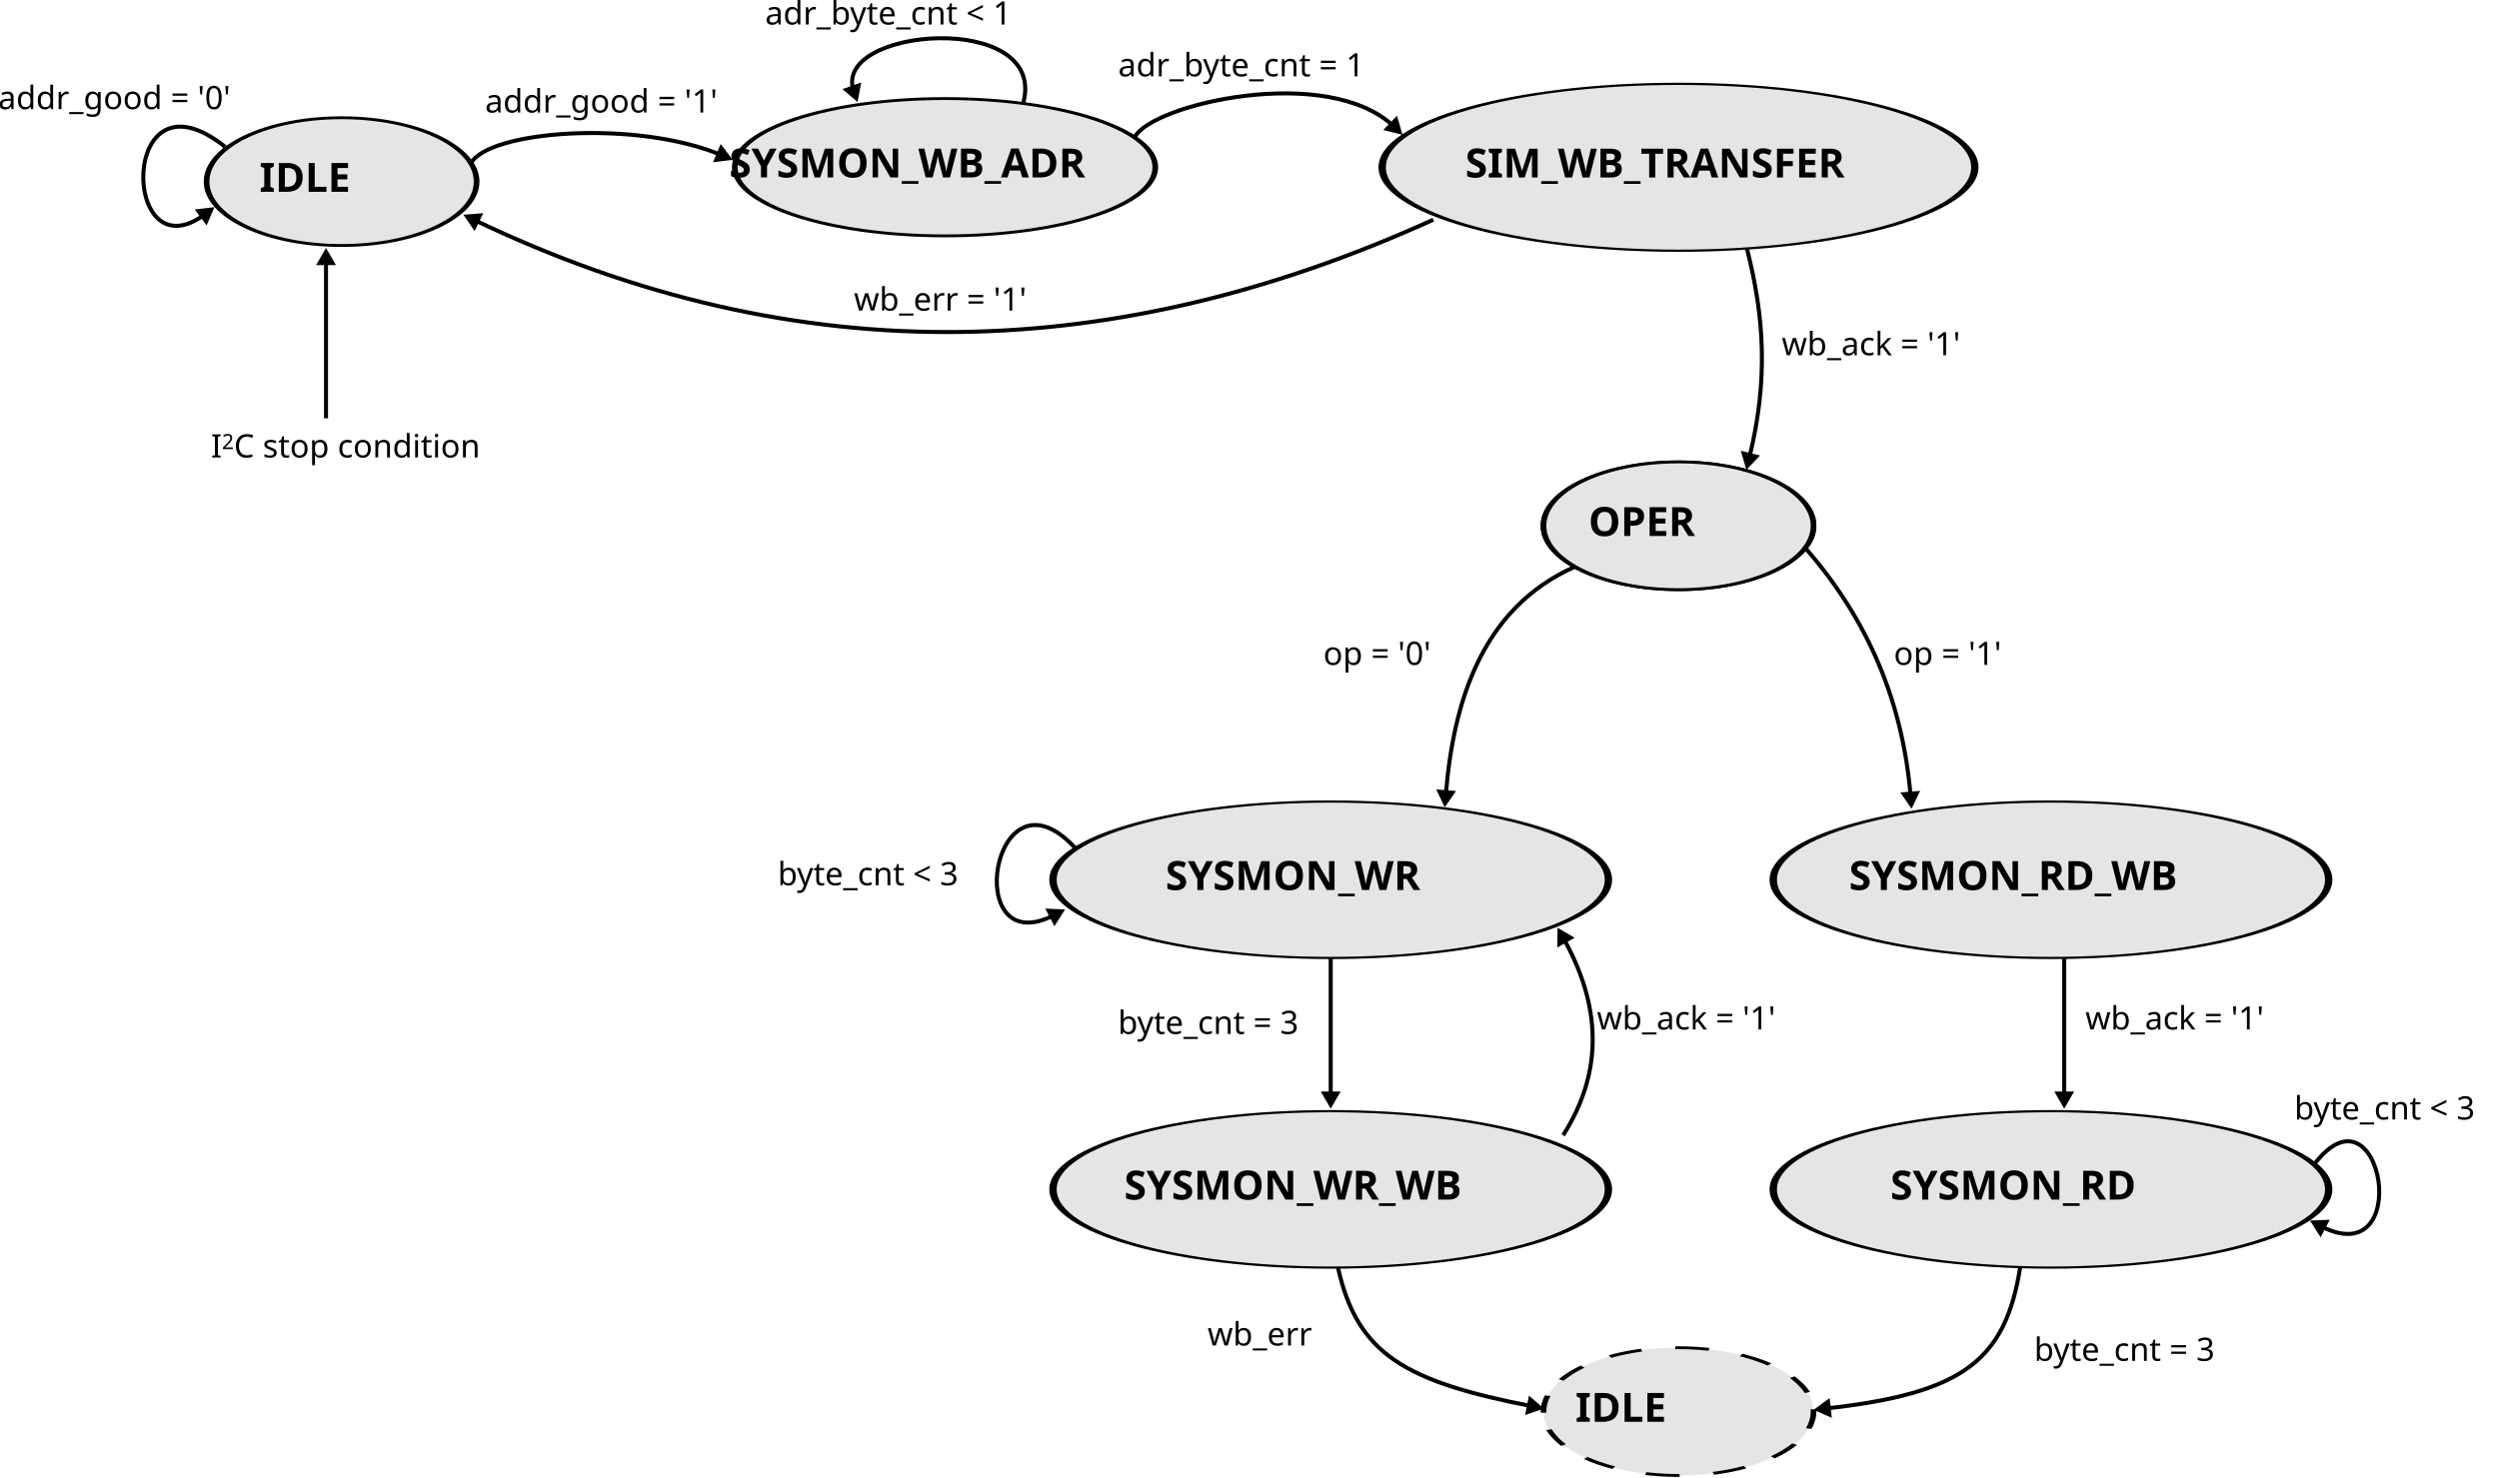
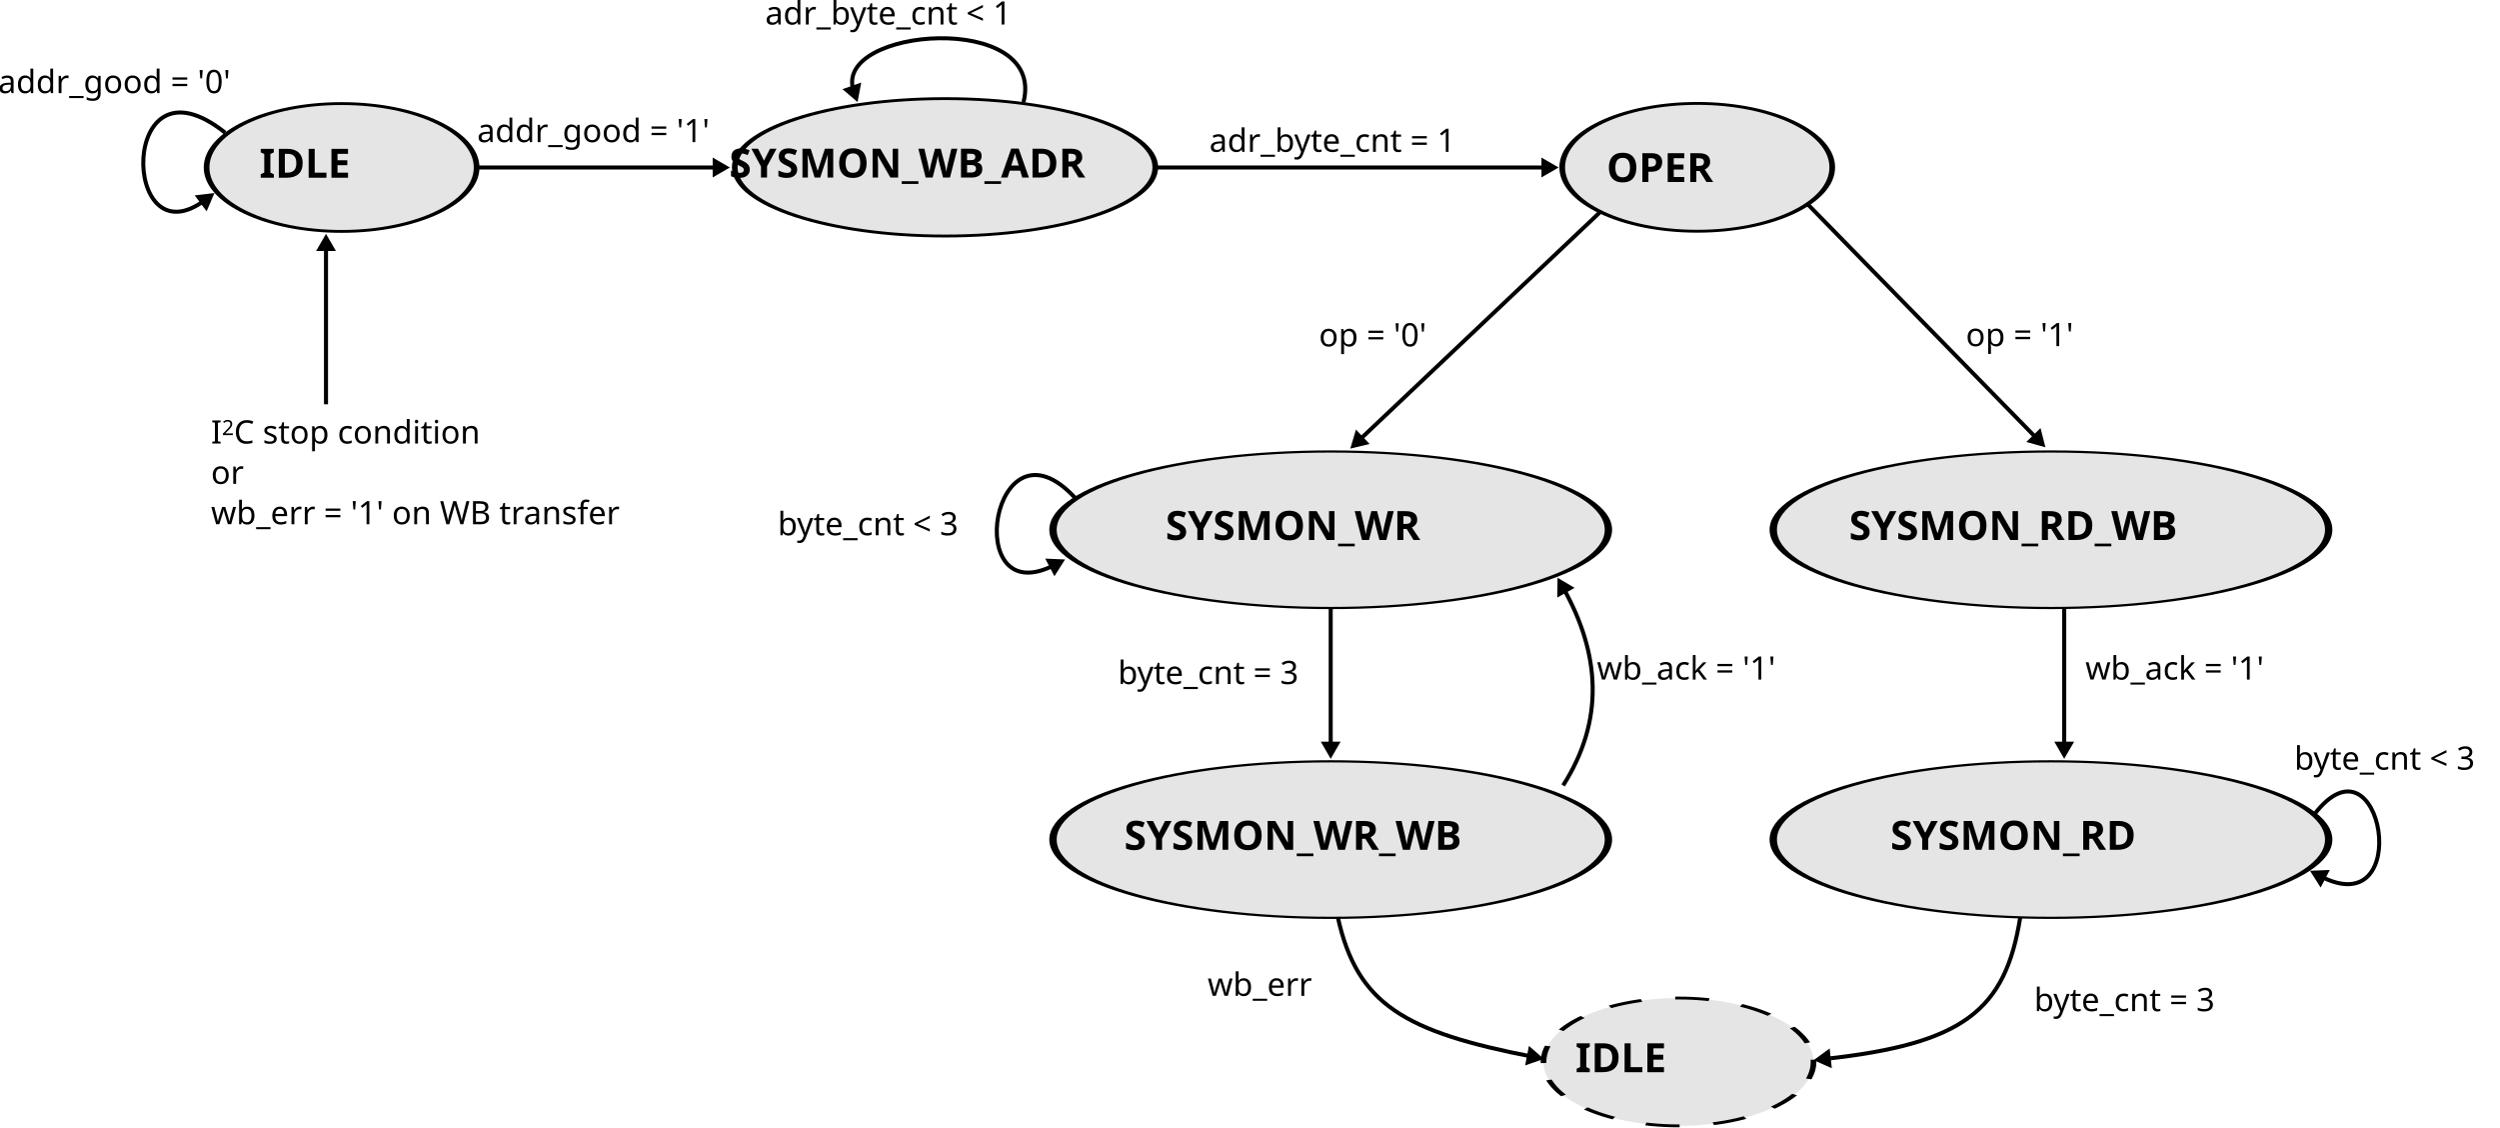
- <svg xmlns="http://www.w3.org/2000/svg" xmlns:ns1="http://www.openswatchbook.org/uri/2009/osb" width="619.466" height="366.348" id="svg2" version="1.1">
+ <svg xmlns="http://www.w3.org/2000/svg" xmlns:ns1="http://www.openswatchbook.org/uri/2009/osb" width="619.466" height="279.475" id="svg2" version="1.1">
  <defs id="defs4">
-     <marker orient="auto" refY="0.0" refX="0.0" id="TriangleInM" style="overflow:visible">
-       <path id="path4180" d="M 5.77,0.0 L -2.88,5.0 L -2.88,-5.0 L 5.77,0.0 z " style="fill-rule:evenodd;stroke:#000000;stroke-width:1.0pt" transform="scale(-0.4)" />
+     <marker orient="auto" refY="0" refX="0" id="TriangleInM" style="overflow:visible">
+       <path id="path4180" d="m 5.77,0 -8.65,5 0,-10 8.65,5 z" style="fill-rule:evenodd;stroke:#000000;stroke-width:1pt" transform="scale(-0.4,-0.4)" />
    </marker>
    <marker orient="auto" refY="0" refX="0" id="TriangleOutM" style="overflow:visible">
      <path id="path4229" d="m 5.77,0 -8.65,5 0,-10 8.65,5 z" style="fill-rule:evenodd;stroke:#000000;stroke-width:1pt" transform="scale(0.4,0.4)" />
    </marker>
    <linearGradient id="linearGradient3755" ns1:paint="solid">
      <stop style="stop-color:#e5e5e5;stop-opacity:1;" offset="0" id="stop3757" />
    </linearGradient>
  </defs>
  <g id="layer1" transform="translate(-83.7252,-95.83808)">
-     <g id="g3791">
+     <g id="g3791" transform="translate(0,-3.529958)">
      <path transform="matrix(0.2928511,0,0,0.1478122,104.8125,107.5814)" d="m 331.429,225.219 c 0,59.173 -51.167,107.143 -114.286,107.143 -63.118,0 -114.286,-47.969 -114.286,-107.143 0,-59.173 51.167,-107.143 114.286,-107.143 63.118,0 114.286,47.969 114.286,107.143 z" id="path2985" style="fill:#e5e5e5;fill-opacity:1;fill-rule:evenodd;stroke:#000000;stroke-width:4.806;stroke-miterlimit:4;stroke-opacity:1;stroke-dasharray:none;stroke-dashoffset:0" />
      <text id="text3761" y="143.403" x="168.413" style="font-size:10px;font-style:normal;font-weight:normal;text-align:center;line-height:125%;letter-spacing:0px;word-spacing:0px;text-anchor:middle;fill:#000000;fill-opacity:1;stroke:none;font-family:Sans" xml:space="preserve">
        <tspan style="font-weight:bold" y="143.403" x="168.413" id="tspan3763">IDLE</tspan>
      </text>
    </g>
    <g id="g3796" transform="translate(56.90009,-3.571429)">
      <path style="fill:#e5e5e5;fill-opacity:1;fill-rule:evenodd;stroke:#000000;stroke-width:4.333;stroke-miterlimit:4;stroke-opacity:1;stroke-dasharray:none;stroke-dashoffset:0" id="path3765" d="m 377.602,225.219 c 0,57.343 -71.84,103.828 -160.459,103.828 -88.619,0 -160.459,-46.486 -160.459,-103.828 0,-57.343 71.84,-103.828 160.459,-103.828 88.619,0 160.459,46.486 160.459,103.828 z" transform="matrix(0.3248611,0,0,0.1639687,190.5432,103.9427)" />
      <text xml:space="preserve" style="font-size:10px;font-style:normal;font-weight:normal;text-align:center;line-height:125%;letter-spacing:0px;word-spacing:0px;text-anchor:middle;fill:#000000;fill-opacity:1;stroke:none;font-family:Sans" x="260.823" y="143.403" id="text3769">
        <tspan id="tspan3771" x="260.823" y="143.403" style="font-weight:bold">SYSMON_WB_ADR</tspan>
      </text>
    </g>
-     <g id="g3829" transform="translate(110.4297,-3.555503)">
-       <path transform="matrix(0.6427028,0,0,0.1931273,249.8156,97.3756)" d="m 331.429,225.219 c 0,59.173 -51.167,107.143 -114.286,107.143 -63.118,0 -114.286,-47.969 -114.286,-107.143 0,-59.173 51.167,-107.143 114.286,-107.143 63.118,0 114.286,47.969 114.286,107.143 z" id="path3778" style="fill:#e5e5e5;fill-opacity:1;fill-rule:evenodd;stroke:#000000;stroke-width:2.838;stroke-miterlimit:4;stroke-opacity:1;stroke-dasharray:none;stroke-dashoffset:0" />
-       <text xml:space="preserve" style="font-size:10px;font-style:normal;font-weight:normal;text-align:center;line-height:125%;letter-spacing:0px;word-spacing:0px;text-anchor:middle;fill:#000000;fill-opacity:1;stroke:none;font-family:Sans" x="392.648" y="143.403" id="text3784">
-         <tspan id="tspan3786" x="392.648" y="143.403" style="font-weight:bold">SIM_WB_TRANSFER</tspan>
+     <g id="g3084" transform="translate(0,17.67858)">
+       <path transform="matrix(0.2928511,0,0,0.1478122,440.8559,86.33144)" d="m 331.429,225.219 c 0,59.173 -51.167,107.143 -114.286,107.143 -63.118,0 -114.286,-47.969 -114.286,-107.143 0,-59.173 51.167,-107.143 114.286,-107.143 63.118,0 114.286,47.969 114.286,107.143 z" id="path3815" style="fill:#e5e5e5;fill-opacity:1;fill-rule:evenodd;stroke:#000000;stroke-width:4.806;stroke-miterlimit:4;stroke-opacity:1;stroke-dasharray:none;stroke-dashoffset:0" />
+       <text id="text3817" y="123.262" x="504.295" style="font-size:10px;font-style:normal;font-weight:normal;text-align:center;line-height:125%;letter-spacing:0px;word-spacing:0px;text-anchor:middle;fill:#000000;fill-opacity:1;stroke:none;font-family:Sans" xml:space="preserve">
+         <tspan style="font-weight:bold" y="123.262" x="504.295" id="tspan3819">OPER</tspan>
      </text>
    </g>
-     <g id="g3807" transform="translate(331.4006,85.33792)">
-       <path style="fill:#e5e5e5;fill-opacity:1;fill-rule:evenodd;stroke:#000000;stroke-width:4.806;stroke-miterlimit:4;stroke-opacity:1;stroke-dasharray:none;stroke-dashoffset:0" id="path3809" d="m 331.429,225.219 c 0,59.173 -51.167,107.143 -114.286,107.143 -63.118,0 -114.286,-47.969 -114.286,-107.143 0,-59.173 51.167,-107.143 114.286,-107.143 63.118,0 114.286,47.969 114.286,107.143 z" transform="matrix(0.2928511,0,0,0.1478122,104.8125,107.5814)" />
-       <text xml:space="preserve" style="font-size:10px;font-style:normal;font-weight:normal;text-align:center;line-height:125%;letter-spacing:0px;word-spacing:0px;text-anchor:middle;fill:#000000;fill-opacity:1;stroke:none;font-family:Sans" x="168.413" y="143.403" id="text3811">
-         <tspan id="tspan3813" x="168.413" y="143.403" style="font-weight:bold">ST_OP</tspan>
-       </text>
-       <path transform="matrix(0.2928511,0,0,0.1478122,104.8125,107.5814)" d="m 331.429,225.219 c 0,59.173 -51.167,107.143 -114.286,107.143 -63.118,0 -114.286,-47.969 -114.286,-107.143 0,-59.173 51.167,-107.143 114.286,-107.143 63.118,0 114.286,47.969 114.286,107.143 z" id="path3815" style="fill:#e5e5e5;fill-opacity:1;fill-rule:evenodd;stroke:#000000;stroke-width:4.806;stroke-miterlimit:4;stroke-opacity:1;stroke-dasharray:none;stroke-dashoffset:0" />
-       <text id="text3817" y="143.403" x="168.413" style="font-size:10px;font-style:normal;font-weight:normal;text-align:center;line-height:125%;letter-spacing:0px;word-spacing:0px;text-anchor:middle;fill:#000000;fill-opacity:1;stroke:none;font-family:Sans" xml:space="preserve">
-         <tspan style="font-weight:bold" y="143.403" x="168.413" id="tspan3819">OPER</tspan>
-       </text>
-     </g>
-     <g id="g3864" transform="translate(24.21429,-27.91407)">
+     <g id="g3864" transform="translate(24.21429,-114.7872)">
      <path style="fill:#e5e5e5;fill-opacity:1;fill-rule:evenodd;stroke:#000000;stroke-width:3.029;stroke-miterlimit:4;stroke-opacity:1;stroke-dasharray:none;stroke-dashoffset:0" id="path3823" d="m 331.429,225.219 c 0,59.173 -51.167,107.143 -114.286,107.143 -63.118,0 -114.286,-47.969 -114.286,-107.143 0,-59.173 51.167,-107.143 114.286,-107.143 63.118,0 114.286,47.969 114.286,107.143 z" transform="matrix(0.6023513,0,0,0.181002,258.5776,301.1268)" />
      <text id="text3825" y="344.424" x="389.113" style="font-size:10px;font-style:normal;font-weight:normal;text-align:center;line-height:125%;letter-spacing:0px;word-spacing:0px;text-anchor:middle;fill:#000000;fill-opacity:1;stroke:none;font-family:Sans" xml:space="preserve">
        <tspan style="font-weight:bold" y="344.424" x="389.113" id="tspan3827">SYSMON_WR</tspan>
      </text>
    </g>
-     <g id="g3869" transform="translate(-150.7946,48.85753)">
+     <g id="g3869" transform="translate(-150.7946,-38.01559)">
      <path transform="matrix(0.6023513,0,0,0.181002,433.5865,301.1268)" d="m 331.429,225.219 c 0,59.173 -51.167,107.143 -114.286,107.143 -63.118,0 -114.286,-47.969 -114.286,-107.143 0,-59.173 51.167,-107.143 114.286,-107.143 63.118,0 114.286,47.969 114.286,107.143 z" id="path3841" style="fill:#e5e5e5;fill-opacity:1;fill-rule:evenodd;stroke:#000000;stroke-width:3.029;stroke-miterlimit:4;stroke-opacity:1;stroke-dasharray:none;stroke-dashoffset:0" />
      <text xml:space="preserve" style="font-size:10px;font-style:normal;font-weight:normal;text-align:center;line-height:125%;letter-spacing:0px;word-spacing:0px;text-anchor:middle;fill:#000000;fill-opacity:1;stroke:none;font-family:Sans" x="564.122" y="344.424" id="text3843">
        <tspan id="tspan3845" x="564.122" y="344.424" style="font-weight:bold">SYSMON_WR_WB</tspan>
      </text>
    </g>
-     <g transform="translate(202.7587,-34.98513)" id="g3859">
+     <g transform="translate(202.7587,-121.8582)" id="g3859">
      <path transform="matrix(0.6023513,0,0,0.181002,258.5776,384.9695)" d="m 331.429,225.219 c 0,59.173 -51.167,107.143 -114.286,107.143 -63.118,0 -114.286,-47.969 -114.286,-107.143 0,-59.173 51.167,-107.143 114.286,-107.143 63.118,0 114.286,47.969 114.286,107.143 z" id="path3847" style="fill:#e5e5e5;fill-opacity:1;fill-rule:evenodd;stroke:#000000;stroke-width:3.029;stroke-miterlimit:4;stroke-opacity:1;stroke-dasharray:none;stroke-dashoffset:0" />
      <text xml:space="preserve" style="font-size:10px;font-style:normal;font-weight:normal;text-align:center;line-height:125%;letter-spacing:0px;word-spacing:0px;text-anchor:middle;fill:#000000;fill-opacity:1;stroke:none;font-family:Sans" x="389.113" y="428.266" id="text3849">
        <tspan id="tspan3851" x="389.113" y="428.266" style="font-weight:bold">SYSMON_RD</tspan>
      </text>
    </g>
-     <g transform="translate(27.74982,-111.7567)" id="g3874">
+     <g transform="translate(27.74982,-198.6298)" id="g3874">
      <path style="fill:#e5e5e5;fill-opacity:1;fill-rule:evenodd;stroke:#000000;stroke-width:3.029;stroke-miterlimit:4;stroke-opacity:1;stroke-dasharray:none;stroke-dashoffset:0" id="path3853" d="m 331.429,225.219 c 0,59.173 -51.167,107.143 -114.286,107.143 -63.118,0 -114.286,-47.969 -114.286,-107.143 0,-59.173 51.167,-107.143 114.286,-107.143 63.118,0 114.286,47.969 114.286,107.143 z" transform="matrix(0.6023513,0,0,0.181002,433.5865,384.9695)" />
      <text id="text3855" y="428.266" x="564.122" style="font-size:10px;font-style:normal;font-weight:normal;text-align:center;line-height:125%;letter-spacing:0px;word-spacing:0px;text-anchor:middle;fill:#000000;fill-opacity:1;stroke:none;font-family:Sans" xml:space="preserve">
        <tspan style="font-weight:bold" y="428.266" x="564.122" id="tspan3857">SYSMON_RD_WB</tspan>
      </text>
    </g>
-     <path style="fill:none;stroke:#000000;stroke-width:1px;stroke-linecap:butt;stroke-linejoin:miter;stroke-opacity:1;marker-start:none;marker-end:url(#TriangleOutM)" d="m 139.527,132.239 c -26.495,-21.091 -25.88,32.368 -4.924,16.668" id="path3898" />
-     <path style="fill:none;stroke:#000000;stroke-width:1px;stroke-linecap:butt;stroke-linejoin:miter;stroke-opacity:1;marker-end:url(#TriangleOutM)" d="m 200.446,136.38 c 4.117,-8.103 40.902,-11.034 62.281,-2.023" id="path4524" />
+     <path style="fill:none;stroke:#000000;stroke-width:1px;stroke-linecap:butt;stroke-linejoin:miter;stroke-opacity:1;marker-start:none;marker-end:url(#TriangleOutM)" d="m 139.527,128.71 c -26.495,-21.091 -25.88,32.368 -4.924,16.668" id="path3898" />
    <path id="path4708" d="m 337.436,121.159 c 5.745,-22.772 -47.668,-18.572 -42.078,-2.709" style="fill:none;stroke:#000000;stroke-width:1px;stroke-linecap:butt;stroke-linejoin:miter;stroke-opacity:1;marker-start:none;marker-end:url(#TriangleOutM)" />
-     <text xml:space="preserve" style="font-size:10px;font-style:normal;font-weight:normal;line-height:125%;letter-spacing:0px;word-spacing:0px;fill:#000000;fill-opacity:1;stroke:none;font-family:Sans" x="83.245" y="122.9" id="text4712">
-       <tspan id="tspan4714" x="83.245" y="122.9" style="font-size:8px">addr_good = '0'</tspan>
+     <text xml:space="preserve" style="font-size:10px;font-style:normal;font-weight:normal;line-height:125%;letter-spacing:0px;word-spacing:0px;fill:#000000;fill-opacity:1;stroke:none;font-family:Sans" x="83.245" y="118.911" id="text4712">
+       <tspan x="83.245" y="118.911" style="font-size:8px" id="tspan4057">addr_good = '0'</tspan>
    </text>
-     <text id="text4716" y="123.739" x="203.958" style="font-size:10px;font-style:normal;font-weight:normal;line-height:125%;letter-spacing:0px;word-spacing:0px;fill:#000000;fill-opacity:1;stroke:none;font-family:Sans" xml:space="preserve">
-       <tspan style="font-size:8px" y="123.739" x="203.958" id="tspan4718">addr_good = '1'</tspan>
+     <text id="text4716" y="131.061" x="201.994" style="font-size:10px;font-style:normal;font-weight:normal;line-height:125%;letter-spacing:0px;word-spacing:0px;fill:#000000;fill-opacity:1;stroke:none;font-family:Sans" xml:space="preserve">
+       <tspan style="font-size:8px" y="131.061" x="201.994" id="tspan4718">addr_good = '1'</tspan>
    </text>
    <text xml:space="preserve" style="font-size:10px;font-style:normal;font-weight:normal;line-height:125%;letter-spacing:0px;word-spacing:0px;fill:#000000;fill-opacity:1;stroke:none;font-family:Sans" x="273.395" y="101.916" id="text4720">
      <tspan id="tspan4722" x="273.395" y="101.916" style="font-size:8px">adr_byte_cnt &lt; 1</tspan>
    </text>
-     <path id="path4724" d="m 365.043,129.814 c 4.117,-8.103 47.847,-18.357 64.301,-2.528" style="fill:none;stroke:#000000;stroke-width:1px;stroke-linecap:butt;stroke-linejoin:miter;stroke-opacity:1;marker-end:url(#TriangleOutM)" />
-     <text id="text4726" y="114.773" x="360.895" style="font-size:10px;font-style:normal;font-weight:normal;line-height:125%;letter-spacing:0px;word-spacing:0px;fill:#000000;fill-opacity:1;stroke:none;font-family:Sans" xml:space="preserve">
-       <tspan style="font-size:8px" y="114.773" x="360.895" id="tspan4728">adr_byte_cnt = 1</tspan>
+     <text id="text4726" y="133.461" x="383.498" style="font-size:10px;font-style:normal;font-weight:normal;line-height:125%;letter-spacing:0px;word-spacing:0px;fill:#000000;fill-opacity:1;stroke:none;font-family:Sans" xml:space="preserve">
+       <tspan style="font-size:8px" y="133.461" x="383.498" id="tspan4728">adr_byte_cnt = 1</tspan>
    </text>
-     <path style="fill:none;stroke:#000000;stroke-width:1px;stroke-linecap:butt;stroke-linejoin:miter;stroke-opacity:1;marker-end:url(#TriangleOutM)" d="m 439.018,150.309 c -77.479,35.226 -156.57,39.019 -237.857,0" id="path4730" />
-     <text xml:space="preserve" style="font-size:10px;font-style:normal;font-weight:normal;line-height:125%;letter-spacing:0px;word-spacing:0px;fill:#000000;fill-opacity:1;stroke:none;font-family:Sans" x="295.391" y="172.857" id="text4914">
-       <tspan id="tspan4916" x="295.391" y="172.857" style="font-size:8px">wb_err = '1'</tspan>
+     <text xml:space="preserve" style="font-size:10px;font-style:normal;font-weight:normal;line-height:125%;letter-spacing:0px;word-spacing:0px;fill:#000000;fill-opacity:1;stroke:none;font-family:Sans" x="410.662" y="181.666" id="text5490">
+       <tspan id="tspan5492" x="410.662" y="181.666" style="font-size:8px">op = '0'</tspan>
    </text>
-     <path style="fill:none;stroke:#000000;stroke-width:1px;stroke-linecap:butt;stroke-linejoin:miter;stroke-opacity:1;marker-end:url(#TriangleOutM)" d="m 516.797,157.593 c 4.247,16.833 5.343,32.282 0.505,51.977" id="path4934" />
-     <text id="text5118" y="183.929" x="525.391" style="font-size:10px;font-style:normal;font-weight:normal;line-height:125%;letter-spacing:0px;word-spacing:0px;fill:#000000;fill-opacity:1;stroke:none;font-family:Sans" xml:space="preserve">
-       <tspan style="font-size:8px" y="183.929" x="525.391" id="tspan5120">wb_ack = '1'</tspan>
+     <text id="text5494" y="181.613" x="571.027" style="font-size:10px;font-style:normal;font-weight:normal;line-height:125%;letter-spacing:0px;word-spacing:0px;fill:#000000;fill-opacity:1;stroke:none;font-family:Sans" xml:space="preserve">
+       <tspan style="font-size:8px" y="181.613" x="571.027" id="tspan5496">op = '1'</tspan>
    </text>
-     <path style="fill:none;stroke:#000000;stroke-width:1px;stroke-linecap:butt;stroke-linejoin:miter;stroke-opacity:1;marker-start:none;marker-end:url(#TriangleOutM)" d="m 474.014,236.411 c -22.928,10.261 -30.018,33.25 -31.923,56.777" id="path5122" />
-     <path id="path5488" d="m 531.249,231.718 c 15.605,17.837 24.209,38.301 26.115,61.828" style="fill:none;stroke:#000000;stroke-width:1px;stroke-linecap:butt;stroke-linejoin:miter;stroke-opacity:1;marker-start:none;marker-end:url(#TriangleOutM)" />
-     <text xml:space="preserve" style="font-size:10px;font-style:normal;font-weight:normal;line-height:125%;letter-spacing:0px;word-spacing:0px;fill:#000000;fill-opacity:1;stroke:none;font-family:Sans" x="411.749" y="260.7" id="text5490">
-       <tspan id="tspan5492" x="411.749" y="260.7" style="font-size:8px">op = '0'</tspan>
+     <path id="path5498" d="m 350.144,219.113 c -20.496,-21.977 -28.488,28.978 -4.924,16.668" style="fill:none;stroke:#000000;stroke-width:1px;stroke-linecap:butt;stroke-linejoin:miter;stroke-opacity:1;marker-start:none;marker-end:url(#TriangleOutM)" />
+     <path style="fill:none;stroke:#000000;stroke-width:1px;stroke-linecap:butt;stroke-linejoin:miter;stroke-opacity:1;marker-start:none;marker-end:url(#TriangleOutM)" d="m 657.508,297.505 c 16.746,-21.619 24.917,27.728 1.353,15.418" id="path5500" />
+     <text id="text5502" y="228.47" x="276.495" style="font-size:10px;font-style:normal;font-weight:normal;line-height:125%;letter-spacing:0px;word-spacing:0px;fill:#000000;fill-opacity:1;stroke:none;font-family:Sans" xml:space="preserve">
+       <tspan style="font-size:8px" y="228.47" x="276.495" id="tspan5504">byte_cnt &lt; 3</tspan>
    </text>
-     <text id="text5494" y="260.7" x="553.17" style="font-size:10px;font-style:normal;font-weight:normal;line-height:125%;letter-spacing:0px;word-spacing:0px;fill:#000000;fill-opacity:1;stroke:none;font-family:Sans" xml:space="preserve">
-       <tspan style="font-size:8px" y="260.7" x="553.17" id="tspan5496">op = '1'</tspan>
+     <text xml:space="preserve" style="font-size:10px;font-style:normal;font-weight:normal;line-height:125%;letter-spacing:0px;word-spacing:0px;fill:#000000;fill-opacity:1;stroke:none;font-family:Sans" x="652.445" y="286.554" id="text5506">
+       <tspan id="tspan5508" x="652.445" y="286.554" style="font-size:8px">byte_cnt &lt; 3</tspan>
    </text>
-     <path id="path5498" d="m 350.144,305.986 c -20.496,-21.977 -28.488,28.978 -4.924,16.668" style="fill:none;stroke:#000000;stroke-width:1px;stroke-linecap:butt;stroke-linejoin:miter;stroke-opacity:1;marker-start:none;marker-end:url(#TriangleOutM)" />
-     <path style="fill:none;stroke:#000000;stroke-width:1px;stroke-linecap:butt;stroke-linejoin:miter;stroke-opacity:1;marker-start:none;marker-end:url(#TriangleOutM)" d="m 657.508,384.379 c 16.746,-21.619 24.917,27.728 1.353,15.418" id="path5500" />
-     <text id="text5502" y="315.343" x="276.495" style="font-size:10px;font-style:normal;font-weight:normal;line-height:125%;letter-spacing:0px;word-spacing:0px;fill:#000000;fill-opacity:1;stroke:none;font-family:Sans" xml:space="preserve">
-       <tspan style="font-size:8px" y="315.343" x="276.495" id="tspan5504">byte_cnt &lt; 3</tspan>
+     <path style="fill:none;stroke:#000000;stroke-width:1px;stroke-linecap:butt;stroke-linejoin:miter;stroke-opacity:1;marker-end:url(#TriangleOutM)" d="m 413.588,246.471 0,34.554" id="path5510" />
+     <path id="path5694" d="m 595.416,246.471 0,34.554" style="fill:none;stroke:#000000;stroke-width:1px;stroke-linecap:butt;stroke-linejoin:miter;stroke-opacity:1;marker-end:url(#TriangleOutM)" />
+     <text xml:space="preserve" style="font-size:10px;font-style:normal;font-weight:normal;line-height:125%;letter-spacing:0px;word-spacing:0px;fill:#000000;fill-opacity:1;stroke:none;font-family:Sans" x="360.843" y="265.34" id="text5696">
+       <tspan id="tspan5698" x="360.843" y="265.34" style="font-size:8px">byte_cnt = 3</tspan>
    </text>
-     <text xml:space="preserve" style="font-size:10px;font-style:normal;font-weight:normal;line-height:125%;letter-spacing:0px;word-spacing:0px;fill:#000000;fill-opacity:1;stroke:none;font-family:Sans" x="652.445" y="373.427" id="text5506">
-       <tspan id="tspan5508" x="652.445" y="373.427" style="font-size:8px">byte_cnt &lt; 3</tspan>
+     <text xml:space="preserve" style="font-size:10px;font-style:normal;font-weight:normal;line-height:125%;letter-spacing:0px;word-spacing:0px;fill:#000000;fill-opacity:1;stroke:none;font-family:Sans" x="600.647" y="264.236" id="text5896">
+       <tspan id="tspan5898" x="600.647" y="264.236" style="font-size:8px">wb_ack = '1'</tspan>
    </text>
-     <path style="fill:none;stroke:#000000;stroke-width:1px;stroke-linecap:butt;stroke-linejoin:miter;stroke-opacity:1;marker-end:url(#TriangleOutM)" d="m 413.588,333.344 0,34.554" id="path5510" />
-     <path id="path5694" d="m 595.416,333.344 0,34.554" style="fill:none;stroke:#000000;stroke-width:1px;stroke-linecap:butt;stroke-linejoin:miter;stroke-opacity:1;marker-end:url(#TriangleOutM)" />
-     <text xml:space="preserve" style="font-size:10px;font-style:normal;font-weight:normal;line-height:125%;letter-spacing:0px;word-spacing:0px;fill:#000000;fill-opacity:1;stroke:none;font-family:Sans" x="360.843" y="352.214" id="text5696">
-       <tspan id="tspan5698" x="360.843" y="352.214" style="font-size:8px">byte_cnt = 3</tspan>
+     <text id="text6084" y="346.393" x="587.955" style="font-size:10px;font-style:normal;font-weight:normal;line-height:125%;letter-spacing:0px;word-spacing:0px;fill:#000000;fill-opacity:1;stroke:none;font-family:Sans" xml:space="preserve">
+       <tspan style="font-size:8px" y="346.393" x="587.955" id="tspan6086">byte_cnt = 3</tspan>
    </text>
-     <text xml:space="preserve" style="font-size:10px;font-style:normal;font-weight:normal;line-height:125%;letter-spacing:0px;word-spacing:0px;fill:#000000;fill-opacity:1;stroke:none;font-family:Sans" x="600.647" y="351.109" id="text5896">
-       <tspan id="tspan5898" x="600.647" y="351.109" style="font-size:8px">wb_ack = '1'</tspan>
-     </text>
-     <text id="text6084" y="433.266" x="587.955" style="font-size:10px;font-style:normal;font-weight:normal;line-height:125%;letter-spacing:0px;word-spacing:0px;fill:#000000;fill-opacity:1;stroke:none;font-family:Sans" xml:space="preserve">
-       <tspan style="font-size:8px" y="433.266" x="587.955" id="tspan6086">byte_cnt = 3</tspan>
-     </text>
-     <g id="g6088" transform="translate(341.9366,317.4776)">
+     <g id="g6088" transform="translate(341.9366,230.6045)">
      <g id="g6096">
        <g id="g6101" transform="translate(-10.53609,0)">
          <path style="fill:#e5e5e5;fill-opacity:1;fill-rule:evenodd;stroke:#000000;stroke-width:4.806;stroke-miterlimit:4;stroke-opacity:1;stroke-dasharray:28.839, 28.839;stroke-dashoffset:0" id="path6090" d="m 331.429,225.219 c 0,59.173 -51.167,107.143 -114.286,107.143 -63.118,0 -114.286,-47.969 -114.286,-107.143 0,-59.173 51.167,-107.143 114.286,-107.143 63.118,0 114.286,47.969 114.286,107.143 z" transform="matrix(0.2928511,0,0,0.1478122,104.8125,95.08144)" />
          <text xml:space="preserve" style="font-size:10px;font-style:normal;font-weight:normal;text-align:center;line-height:125%;letter-spacing:0px;word-spacing:0px;text-anchor:middle;fill:#000000;fill-opacity:1;stroke:none;font-family:Sans" x="168.413" y="130.903" id="text6092">
            <tspan id="tspan6094" x="168.413" y="130.903" style="font-weight:bold">IDLE</tspan>
          </text>
        </g>
        <path style="fill:none;stroke:#000000;stroke-width:1px;stroke-linecap:butt;stroke-linejoin:miter;stroke-opacity:1;marker-end:url(#TriangleOutM)" d="m 415.357,431.433 c 4.806,21.701 16.658,28.387 48.29,34.555" id="path6106" transform="translate(-341.9366,-338.9062)" />
        <path id="path6474" d="m 242.576,92.526 c -3.677,23.109 -14.04,31.348 -48.385,35.098" style="fill:none;stroke:#000000;stroke-width:1px;stroke-linecap:butt;stroke-linejoin:miter;stroke-opacity:1;marker-end:url(#TriangleOutM)" />
      </g>
    </g>
-     <path style="fill:none;stroke:#000000;stroke-width:1px;stroke-linecap:butt;stroke-linejoin:miter;stroke-opacity:1;marker-start:none;marker-end:url(#TriangleOutM)" d="m 471.206,377.333 c 10.272,-16.154 9.246,-32.502 0,-48.992" id="path4984" />
-     <text xml:space="preserve" style="font-size:10px;font-style:normal;font-weight:normal;line-height:125%;letter-spacing:0px;word-spacing:0px;fill:#000000;fill-opacity:1;stroke:none;font-family:Sans" x="402.503" y="429.466" id="text5864">
-       <tspan id="tspan5870" x="402.503" y="429.466" style="font-size:8px;text-align:center;text-anchor:middle">wb_err</tspan>
+     <path style="fill:none;stroke:#000000;stroke-width:1px;stroke-linecap:butt;stroke-linejoin:miter;stroke-opacity:1;marker-start:none;marker-end:url(#TriangleOutM)" d="m 471.206,290.46 c 10.272,-16.154 9.246,-32.502 0,-48.992" id="path4984" />
+     <text xml:space="preserve" style="font-size:10px;font-style:normal;font-weight:normal;line-height:125%;letter-spacing:0px;word-spacing:0px;fill:#000000;fill-opacity:1;stroke:none;font-family:Sans" x="402.503" y="342.593" id="text5864">
+       <tspan id="tspan5870" x="402.503" y="342.593" style="font-size:8px;text-align:center;text-anchor:middle">wb_err</tspan>
    </text>
-     <text id="text5874" y="351.109" x="479.576" style="font-size:10px;font-style:normal;font-weight:normal;line-height:125%;letter-spacing:0px;word-spacing:0px;fill:#000000;fill-opacity:1;stroke:none;font-family:Sans" xml:space="preserve">
-       <tspan style="font-size:8px" y="351.109" x="479.576" id="tspan5876">wb_ack = '1'</tspan>
+     <text id="text5874" y="264.236" x="479.576" style="font-size:10px;font-style:normal;font-weight:normal;line-height:125%;letter-spacing:0px;word-spacing:0px;fill:#000000;fill-opacity:1;stroke:none;font-family:Sans" xml:space="preserve">
+       <tspan style="font-size:8px" y="264.236" x="479.576" id="tspan5876">wb_ack = '1'</tspan>
    </text>
-     <path style="fill:none;stroke:#000000;stroke-width:1px;stroke-linecap:butt;stroke-linejoin:miter;stroke-opacity:1;marker-start:url(#TriangleInM)" d="m 164.537,160.151 0,39.396" id="path3082" />
-     <text id="text4486" y="209.268" x="136.025" style="font-size:10px;font-style:normal;font-weight:normal;line-height:125%;letter-spacing:0px;word-spacing:0px;fill:#000000;fill-opacity:1;stroke:none;font-family:Sans" xml:space="preserve">
-       <tspan style="font-size:8px" y="209.268" x="136.025" id="tspan4488">I<tspan style="font-size:65%;baseline-shift:super" id="tspan4490">2</tspan>C stop condition</tspan>
+     <path style="fill:none;stroke:#000000;stroke-width:1px;stroke-linecap:butt;stroke-linejoin:miter;stroke-opacity:1;marker-start:url(#TriangleInM)" d="m 164.537,156.621 0,39.396" id="path3082" />
+     <text id="text4486" y="205.738" x="136.025" style="font-size:10px;font-style:normal;font-weight:normal;line-height:125%;letter-spacing:0px;word-spacing:0px;fill:#000000;fill-opacity:1;stroke:none;font-family:Sans" xml:space="preserve">
+       <tspan style="font-size:8px" y="205.738" x="136.025" id="tspan4488">I<tspan style="font-size:65.001%;baseline-shift:super" id="tspan4490">2</tspan>C stop condition</tspan>
+       <tspan style="font-size:8px" y="215.738" x="136.025" id="tspan4253">or</tspan>
+       <tspan style="font-size:8px" y="225.738" x="136.025" id="tspan4255">wb_err = '1' on WB transfer</tspan>
    </text>
+     <path style="fill:none;stroke:#000000;stroke-width:1px;stroke-linecap:butt;stroke-linejoin:miter;stroke-opacity:1;marker-end:url(#TriangleOutM)" d="m 201.761,137.342 60.049,0" id="path3089" />
+     <path id="path4063" d="m 370.33,137.342 96.919,0" style="fill:none;stroke:#000000;stroke-width:1px;stroke-linecap:butt;stroke-linejoin:miter;stroke-opacity:1;marker-end:url(#TriangleOutM)" />
+     <path style="fill:none;stroke:#000000;stroke-width:1px;stroke-linecap:butt;stroke-linejoin:miter;stroke-opacity:1;marker-end:url(#TriangleOutM)" d="m 396.786,52.42 -60,56.786" id="path4065" transform="translate(83.7252,95.83808)" />
+     <path id="path4251" d="m 531.987,146.606 56.786,58.036" style="fill:none;stroke:#000000;stroke-width:1px;stroke-linecap:butt;stroke-linejoin:miter;stroke-opacity:1;marker-end:url(#TriangleOutM)" />
  </g>
</svg>
